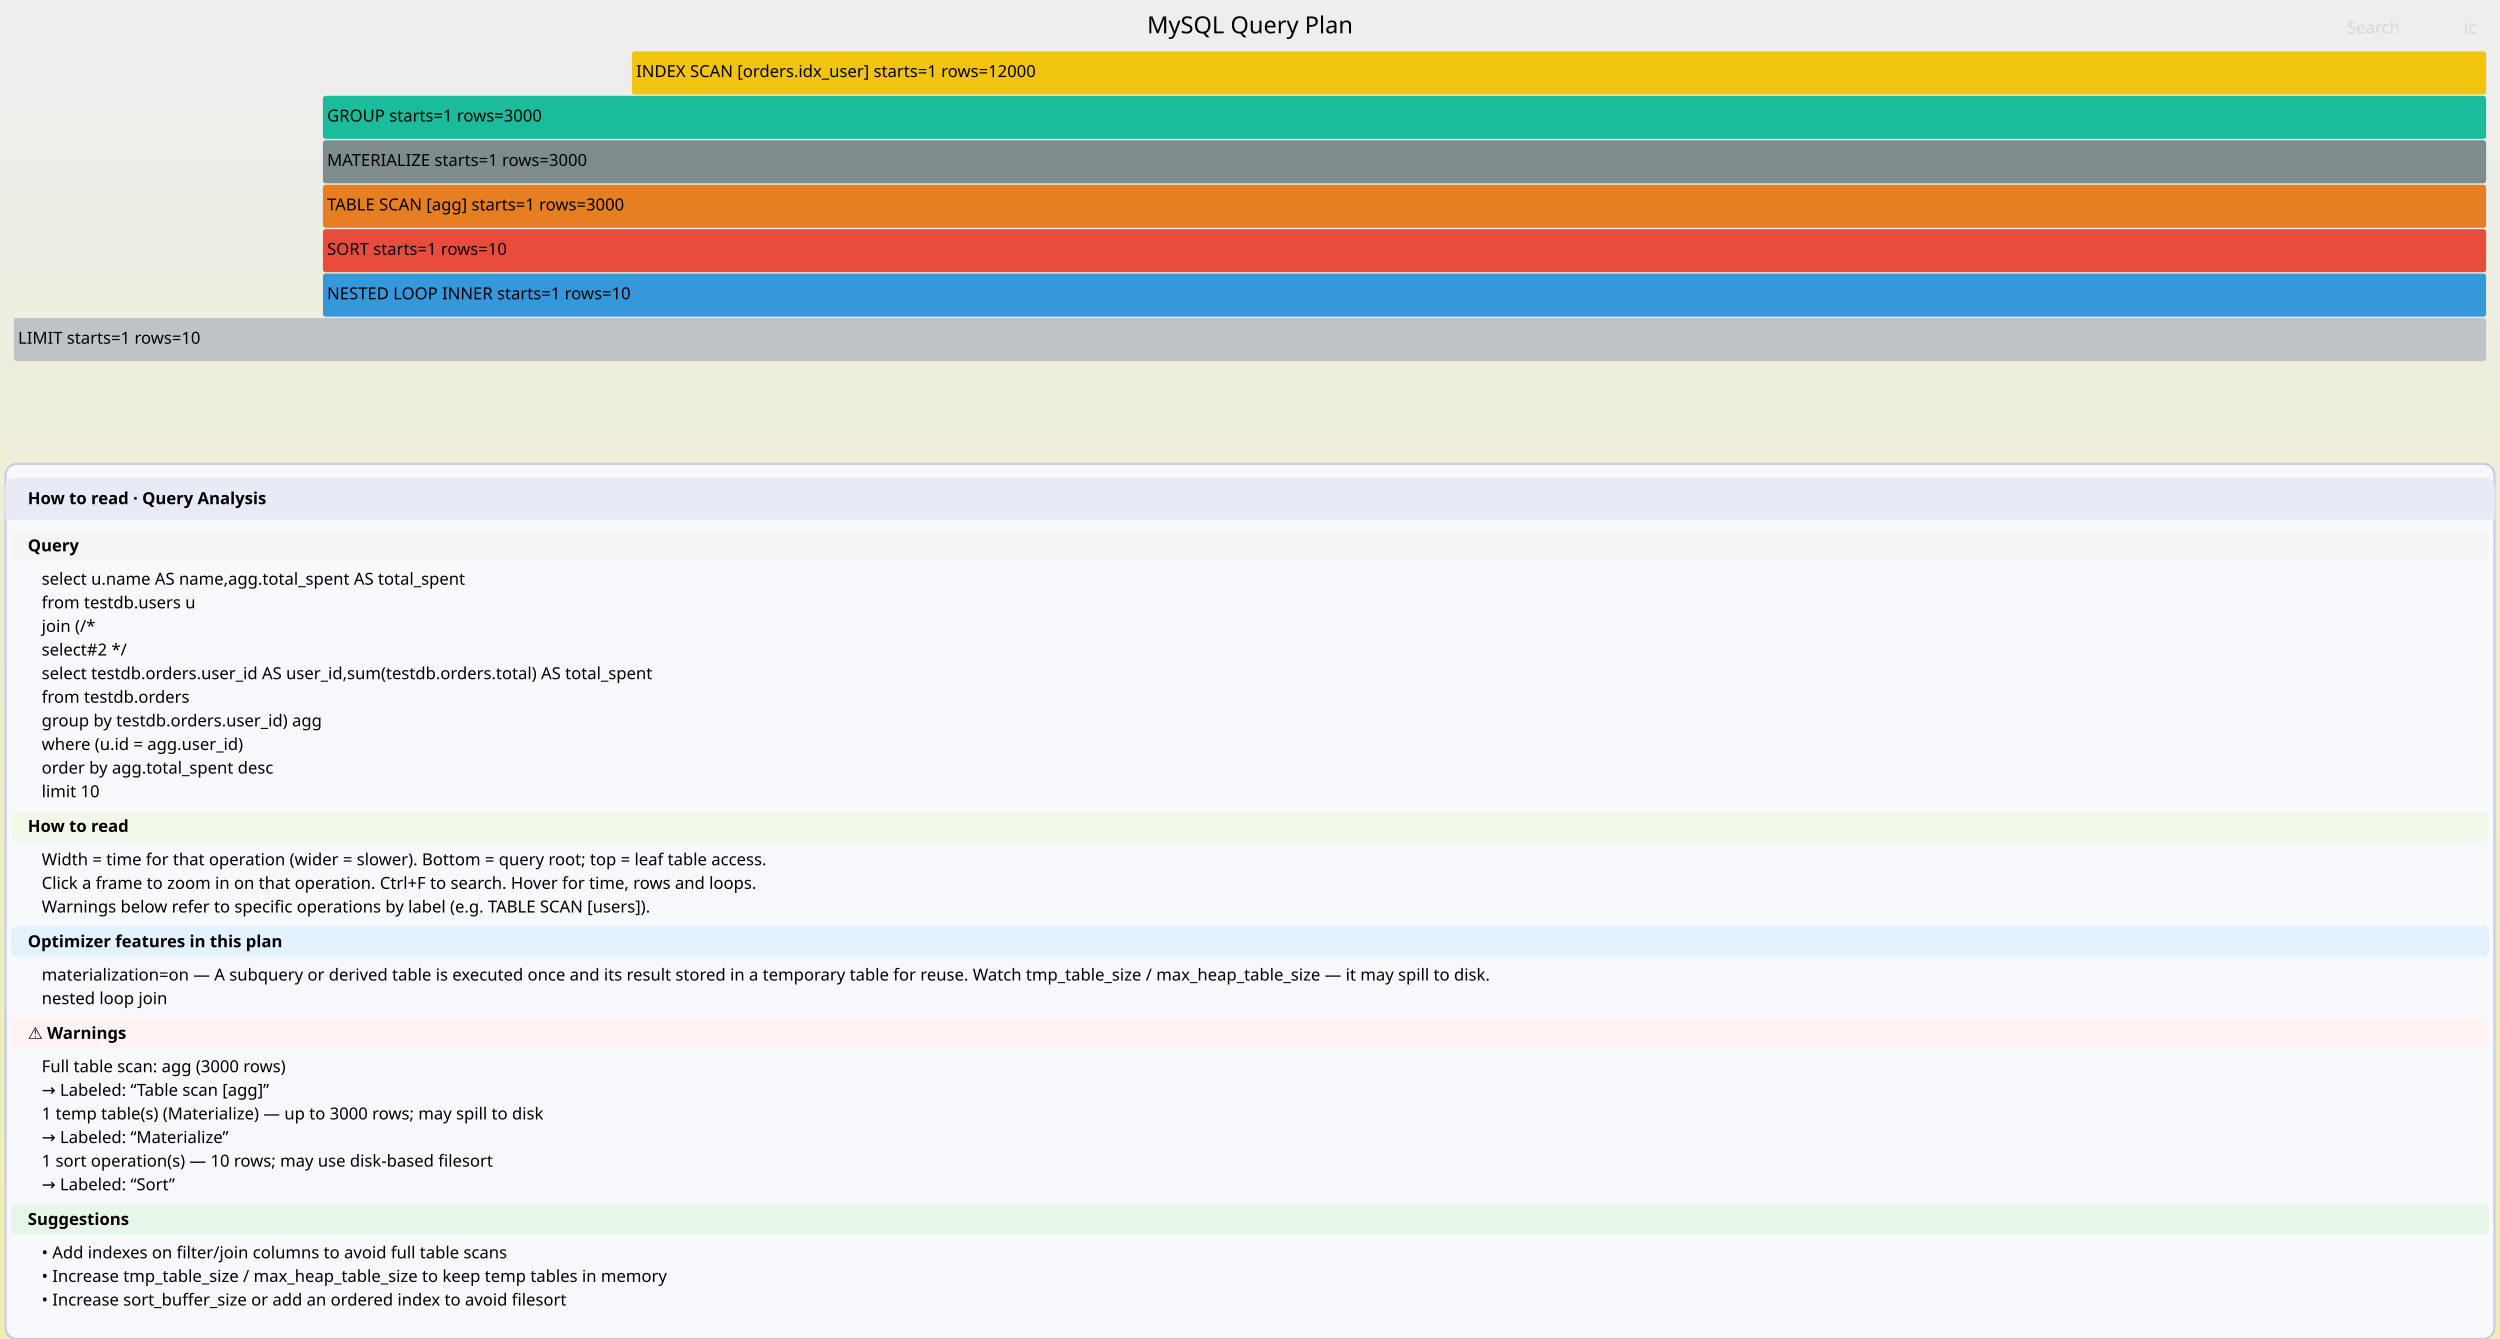
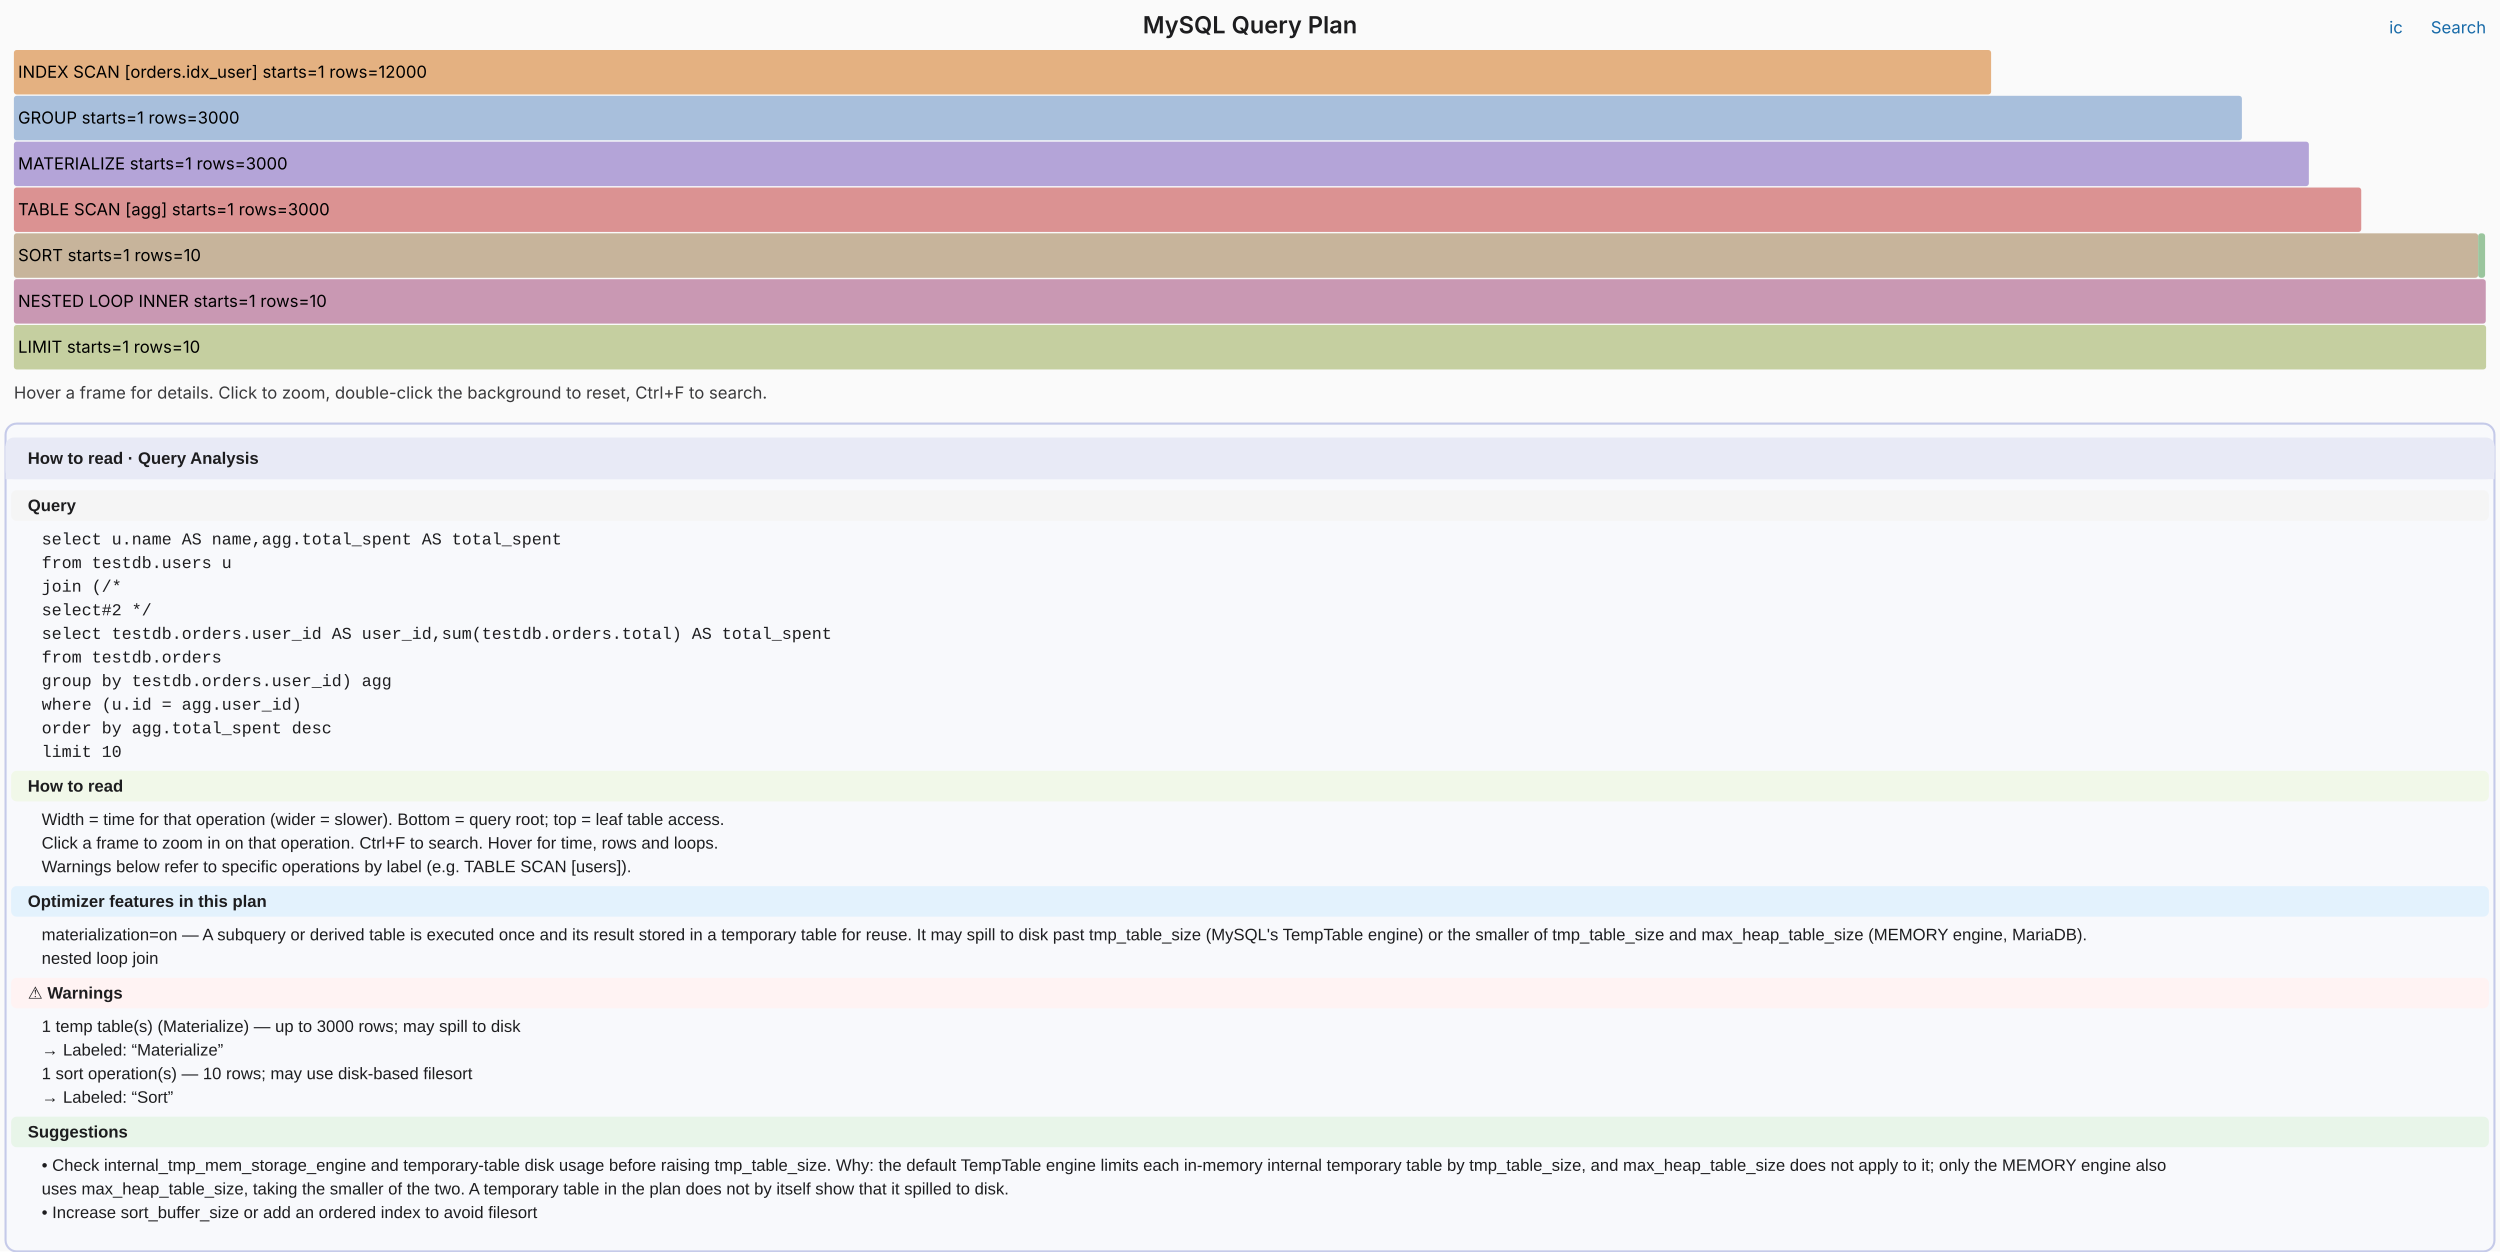
- <svg xmlns="http://www.w3.org/2000/svg" version="1.1" width="1800" height="964" viewBox="0 0 1800 964" style="max-width: 100%; height: auto;">
-   <defs>
-     <linearGradient id="background" y1="0" y2="1" x1="0" x2="0">
-       <stop stop-color="#eeeeee" offset="5%" />
-       <stop stop-color="#eeeeb0" offset="95%" />
-     </linearGradient>
-   </defs>
-   <style type="text/css">text { font-family: Verdana; font-size: 12px; fill: rgb(0,0,0); }
- #search, #ignorecase { opacity:0.1; cursor:pointer; } #search:hover, #search.show, #ignorecase:hover, #ignorecase.show { opacity:1; }
- #title { text-anchor:middle; font-size:17px } #unzoom { cursor:pointer; } #frames &gt; *:hover { stroke:black; stroke-width:0.5; cursor:pointer; } .hide { display:none; } .parent { opacity:0.5; }</style>
-   <rect width="100%" height="100%" fill="url(#background)" />
-   <text id="title" x="900" y="24">MySQL Query Plan</text>
-   <text id="details" x="10" y="309"> </text>
-   <text id="unzoom" class="hide" x="10" y="24">Reset Zoom</text>
-   <text id="search" x="1690" y="24">Search</text>
-   <text id="ignorecase" x="1774" y="24">ic</text>
-   <text id="matched" x="1690" y="309"> </text>
-   <g id="frames">
-     <g>
-       <rect x="232.5" y="69.0" width="1557.5" height="31.0" fill="#1abc9c" rx="2" ry="2" />
-       <text x="235.50" y="87.50">GROUP starts=1 rows=3000</text>
+ <svg xmlns="http://www.w3.org/2000/svg" version="1.1" width="1800" height="901" viewBox="0 0 1800 901" class="mfc-flame" aria-label="MySQL Query Plan" style="max-width: 100%; height: auto;">
+   <style>.mfc-flame{font-family:-apple-system,BlinkMacSystemFont,"Segoe UI",system-ui,sans-serif}.mfc-flame text{font-size:12px;fill:#1d1d1f}.mfc-flame .fg-title{font-size:17px;font-weight:600}.mfc-flame .fg-reset,.mfc-flame .fg-search,.mfc-flame .fg-ic{fill:#176aa8;cursor:pointer}.mfc-flame .fg-reset:hover,.mfc-flame .fg-search:hover,.mfc-flame .fg-ic:hover{text-decoration:underline}.mfc-flame .fg-ic.fg-on{font-weight:700;text-decoration:underline}.mfc-flame .fg-off,.mfc-flame .fg-hidden{display:none}.mfc-flame .frames&gt;g{cursor:pointer}.mfc-flame .frames&gt;g:hover&gt;rect{stroke:#1d1d1f;stroke-width:.6}.mfc-flame .frames text{fill:#000;pointer-events:none}.mfc-flame .fg-ancestor{opacity:.55}.mfc-flame .fg-details{fill:#3a3a3c}.mfc-flame .fg-matched{font-weight:600}</style>
+   <rect x="0" y="0" width="100%" height="100%" fill="#fafafa" />
+   <text class="fg-title" x="900.00" y="24" text-anchor="middle">MySQL Query Plan</text>
+   <text class="fg-reset fg-off" x="10" y="24" role="button">Reset zoom</text>
+   <text class="fg-ic" x="1730" y="24" text-anchor="end" role="button">ic</text>
+   <text class="fg-search" x="1790" y="24" text-anchor="end" role="button">Search</text>
+   <g class="frames" data-left="10" data-span="1780" data-icicle="0" data-measured="1" data-match="#ff38c8">
+     <g data-label="LIMIT starts=1 rows=10">
+       <rect x="10.00" y="234" width="1780.00" height="32" rx="2" ry="2" fill="#c5cfa0" />
+       <text x="13.00" y="254.00">LIMIT starts=1 rows=10</text>
    </g>
-     <g data-teach-index="4">
-       <rect x="455.0" y="37.0" width="1335.0" height="31.0" fill="#f1c40f" rx="2" ry="2" />
-       <text x="458.00" y="55.50">INDEX SCAN [orders.idx_user] starts=1 rows=12000</text>
+     <g data-teach-index="0" data-label="NESTED LOOP INNER starts=1 rows=10">
+       <rect x="10.00" y="201" width="1779.75" height="32" rx="2" ry="2" fill="#c998b3" />
+       <text x="13.00" y="221.00">NESTED LOOP INNER starts=1 rows=10</text>
    </g>
-     <g>
-       <rect x="10.0" y="229.0" width="1780.0" height="31.0" fill="#bdc3c7" rx="2" ry="2" />
-       <text x="13.00" y="247.50">LIMIT starts=1 rows=10</text>
+     <g data-teach-index="1" data-label="SORT starts=1 rows=10">
+       <rect x="10.00" y="168" width="1774.26" height="32" rx="2" ry="2" fill="#c7b49b" />
+       <text x="13.00" y="188.00">SORT starts=1 rows=10</text>
    </g>
-     <g data-teach-index="3">
-       <rect x="232.5" y="101.0" width="1557.5" height="31.0" fill="#7f8c8d" rx="2" ry="2" />
-       <text x="235.50" y="119.50">MATERIALIZE starts=1 rows=3000</text>
+     <g data-teach-index="2" data-label="TABLE SCAN [agg] starts=1 rows=3000">
+       <rect x="10.00" y="135" width="1690.09" height="32" rx="2" ry="2" fill="#db9292" />
+       <text x="13.00" y="155.00">TABLE SCAN [agg] starts=1 rows=3000</text>
    </g>
-     <g data-teach-index="0">
-       <rect x="232.5" y="197.0" width="1557.5" height="31.0" fill="#3498db" rx="2" ry="2" />
-       <text x="235.50" y="215.50">NESTED LOOP INNER starts=1 rows=10</text>
+     <g data-teach-index="3" data-label="MATERIALIZE starts=1 rows=3000">
+       <rect x="10.00" y="102" width="1652.38" height="32" rx="2" ry="2" fill="#b4a4d8" />
+       <text x="13.00" y="122.00">MATERIALIZE starts=1 rows=3000</text>
    </g>
-     <g data-teach-index="1">
-       <rect x="232.5" y="165.0" width="1557.5" height="31.0" fill="#e74c3c" rx="2" ry="2" />
-       <text x="235.50" y="183.50">SORT starts=1 rows=10</text>
+     <g data-label="GROUP starts=1 rows=3000">
+       <rect x="10.00" y="69" width="1604.17" height="32" rx="2" ry="2" fill="#a8bfdc" />
+       <text x="13.00" y="89.00">GROUP starts=1 rows=3000</text>
    </g>
-     <g data-teach-index="2">
-       <rect x="232.5" y="133.0" width="1557.5" height="31.0" fill="#e67e22" rx="2" ry="2" />
-       <text x="235.50" y="151.50">TABLE SCAN [agg] starts=1 rows=3000</text>
+     <g data-teach-index="4" data-label="INDEX SCAN [orders.idx_user] starts=1 rows=12000">
+       <rect x="10.00" y="36" width="1423.60" height="32" rx="2" ry="2" fill="#e4b181" />
+       <text x="13.00" y="56.00">INDEX SCAN [orders.idx_user] starts=1 rows=12000</text>
+     </g>
+     <g data-teach-index="5" data-label="SINGLE ROW LOOKUP [users.PRIMARY] starts=10 rows=1">
+       <rect x="1784.26" y="168" width="5.00" height="32" rx="2" ry="2" fill="#9ac59d" />
+       <text x="1787.26" y="188.00" />
    </g>
  </g>
-   <rect x="4" y="334" width="1792" height="630" fill="#f8f9fc" stroke="#c5cae9" stroke-width="1.5" rx="8" />
-   <rect x="4" y="344" width="1792" height="30" fill="#e8eaf6" rx="6" />
-   <rect x="4" y="350" width="1792" height="24" fill="#e8eaf6" />
-   <text x="20" y="363" font-family="Arial,sans-serif" font-size="13" font-weight="bold" fill="#283593">How to read · Query Analysis</text>
-   <rect x="8" y="382" width="1784" height="22" fill="#f5f5f5" rx="4" />
-   <text x="20" y="397" font-family="Arial,sans-serif" font-size="11" font-weight="bold" fill="#37474f">Query</text>
-   <text x="30" y="421" font-family="Courier New,Courier,monospace" font-size="11" fill="#263238">select u.name AS name,agg.total_spent AS total_spent</text>
-   <text x="30" y="438" font-family="Courier New,Courier,monospace" font-size="11" fill="#263238">from testdb.users u</text>
-   <text x="30" y="455" font-family="Courier New,Courier,monospace" font-size="11" fill="#263238">  join (/*</text>
-   <text x="30" y="472" font-family="Courier New,Courier,monospace" font-size="11" fill="#263238">select#2 */</text>
-   <text x="30" y="489" font-family="Courier New,Courier,monospace" font-size="11" fill="#263238">select testdb.orders.user_id AS user_id,sum(testdb.orders.total) AS total_spent</text>
-   <text x="30" y="506" font-family="Courier New,Courier,monospace" font-size="11" fill="#263238">from testdb.orders</text>
-   <text x="30" y="523" font-family="Courier New,Courier,monospace" font-size="11" fill="#263238">group by testdb.orders.user_id) agg</text>
-   <text x="30" y="540" font-family="Courier New,Courier,monospace" font-size="11" fill="#263238">where (u.id = agg.user_id)</text>
-   <text x="30" y="557" font-family="Courier New,Courier,monospace" font-size="11" fill="#263238">order by agg.total_spent desc</text>
-   <text x="30" y="574" font-family="Courier New,Courier,monospace" font-size="11" fill="#263238">limit 10</text>
-   <rect x="8" y="584" width="1784" height="22" fill="#f1f8e9" rx="4" />
-   <text x="20" y="599" font-family="Arial,sans-serif" font-size="11" font-weight="bold" fill="#33691e">How to read</text>
-   <text x="30" y="623" font-family="Arial,sans-serif" font-size="11" fill="#455a64">Width = time for that operation (wider = slower). Bottom = query root; top = leaf table access.</text>
-   <text x="30" y="640" font-family="Arial,sans-serif" font-size="11" fill="#455a64">Click a frame to zoom in on that operation. Ctrl+F to search. Hover for time, rows and loops.</text>
-   <text x="30" y="657" font-family="Arial,sans-serif" font-size="11" fill="#455a64">Warnings below refer to specific operations by label (e.g. TABLE SCAN [users]).</text>
-   <rect x="8" y="667" width="1784" height="22" fill="#e3f2fd" rx="4" />
-   <text x="20" y="682" font-family="Arial,sans-serif" font-size="11" font-weight="bold" fill="#0d47a1">Optimizer features in this plan</text>
-   <text x="30" y="706" font-family="Arial,sans-serif" font-size="11" fill="#1565c0">materialization=on — A subquery or derived table is executed once and its result stored in a temporary table for reuse. Watch tmp_table_size / max_heap_table_size — it may spill to disk.</text>
-   <text x="30" y="723" font-family="Arial,sans-serif" font-size="11" fill="#1565c0">nested loop join</text>
-   <rect x="8" y="733" width="1784" height="22" fill="#fff3f3" rx="4" />
-   <text x="20" y="748" font-family="Arial,sans-serif" font-size="11" font-weight="bold" fill="#b71c1c">⚠  Warnings</text>
-   <text x="30" y="772" font-family="Arial,sans-serif" font-size="11" fill="#c62828">Full table scan: agg (3000 rows)</text>
-   <text x="30" y="789" font-family="Arial,sans-serif" font-size="11" fill="#c62828">→ Labeled: “Table scan [agg]”</text>
-   <text x="30" y="806" font-family="Arial,sans-serif" font-size="11" fill="#c62828">1 temp table(s) (Materialize) — up to 3000 rows; may spill to disk</text>
-   <text x="30" y="823" font-family="Arial,sans-serif" font-size="11" fill="#c62828">→ Labeled: “Materialize”</text>
-   <text x="30" y="840" font-family="Arial,sans-serif" font-size="11" fill="#c62828">1 sort operation(s) — 10 rows; may use disk-based filesort</text>
-   <text x="30" y="857" font-family="Arial,sans-serif" font-size="11" fill="#c62828">→ Labeled: “Sort”</text>
-   <rect x="8" y="867" width="1784" height="22" fill="#e8f5e9" rx="4" />
-   <text x="20" y="882" font-family="Arial,sans-serif" font-size="11" font-weight="bold" fill="#1b5e20">Suggestions</text>
-   <text x="30" y="906" font-family="Arial,sans-serif" font-size="11" fill="#2e7d32">•  Add indexes on filter/join columns to avoid full table scans</text>
-   <text x="30" y="923" font-family="Arial,sans-serif" font-size="11" fill="#2e7d32">•  Increase tmp_table_size / max_heap_table_size to keep temp tables in memory</text>
-   <text x="30" y="940" font-family="Arial,sans-serif" font-size="11" fill="#2e7d32">•  Increase sort_buffer_size or add an ordered index to avoid filesort</text>
+   <text class="fg-details" x="10" y="287">Hover a frame for details. Click to zoom, double-click the background to reset, Ctrl+F to search.</text>
+   <text class="fg-matched" x="1790" y="287" text-anchor="end" />
+   <rect x="4" y="305" width="1792" height="596" fill="#f8f9fc" stroke="#c5cae9" stroke-width="1.5" rx="8" />
+   <rect x="4" y="315" width="1792" height="30" fill="#e8eaf6" rx="6" />
+   <rect x="4" y="321" width="1792" height="24" fill="#e8eaf6" />
+   <text x="20" y="334" font-family="Arial,sans-serif" font-size="13" font-weight="bold" fill="#283593">How to read · Query Analysis</text>
+   <rect x="8" y="353" width="1784" height="22" fill="#f5f5f5" rx="4" />
+   <text x="20" y="368" font-family="Arial,sans-serif" font-size="11" font-weight="bold" fill="#37474f">Query</text>
+   <text x="30" y="392" font-family="Courier New,Courier,monospace" font-size="11" fill="#263238">select u.name AS name,agg.total_spent AS total_spent</text>
+   <text x="30" y="409" font-family="Courier New,Courier,monospace" font-size="11" fill="#263238">from testdb.users u</text>
+   <text x="30" y="426" font-family="Courier New,Courier,monospace" font-size="11" fill="#263238">  join (/*</text>
+   <text x="30" y="443" font-family="Courier New,Courier,monospace" font-size="11" fill="#263238">select#2 */</text>
+   <text x="30" y="460" font-family="Courier New,Courier,monospace" font-size="11" fill="#263238">select testdb.orders.user_id AS user_id,sum(testdb.orders.total) AS total_spent</text>
+   <text x="30" y="477" font-family="Courier New,Courier,monospace" font-size="11" fill="#263238">from testdb.orders</text>
+   <text x="30" y="494" font-family="Courier New,Courier,monospace" font-size="11" fill="#263238">group by testdb.orders.user_id) agg</text>
+   <text x="30" y="511" font-family="Courier New,Courier,monospace" font-size="11" fill="#263238">where (u.id = agg.user_id)</text>
+   <text x="30" y="528" font-family="Courier New,Courier,monospace" font-size="11" fill="#263238">order by agg.total_spent desc</text>
+   <text x="30" y="545" font-family="Courier New,Courier,monospace" font-size="11" fill="#263238">limit 10</text>
+   <rect x="8" y="555" width="1784" height="22" fill="#f1f8e9" rx="4" />
+   <text x="20" y="570" font-family="Arial,sans-serif" font-size="11" font-weight="bold" fill="#33691e">How to read</text>
+   <text x="30" y="594" font-family="Arial,sans-serif" font-size="11" fill="#455a64">Width = time for that operation (wider = slower). Bottom = query root; top = leaf table access.</text>
+   <text x="30" y="611" font-family="Arial,sans-serif" font-size="11" fill="#455a64">Click a frame to zoom in on that operation. Ctrl+F to search. Hover for time, rows and loops.</text>
+   <text x="30" y="628" font-family="Arial,sans-serif" font-size="11" fill="#455a64">Warnings below refer to specific operations by label (e.g. TABLE SCAN [users]).</text>
+   <rect x="8" y="638" width="1784" height="22" fill="#e3f2fd" rx="4" />
+   <text x="20" y="653" font-family="Arial,sans-serif" font-size="11" font-weight="bold" fill="#0d47a1">Optimizer features in this plan</text>
+   <text x="30" y="677" font-family="Arial,sans-serif" font-size="11" fill="#1565c0">materialization=on — A subquery or derived table is executed once and its result stored in a temporary table for reuse. It may spill to disk past tmp_table_size (MySQL's TempTable engine) or the smaller of tmp_table_size and max_heap_table_size (MEMORY engine, MariaDB).</text>
+   <text x="30" y="694" font-family="Arial,sans-serif" font-size="11" fill="#1565c0">nested loop join</text>
+   <rect x="8" y="704" width="1784" height="22" fill="#fff3f3" rx="4" />
+   <text x="20" y="719" font-family="Arial,sans-serif" font-size="11" font-weight="bold" fill="#b71c1c">⚠  Warnings</text>
+   <text x="30" y="743" font-family="Arial,sans-serif" font-size="11" fill="#c62828">1 temp table(s) (Materialize) — up to 3000 rows; may spill to disk</text>
+   <text x="30" y="760" font-family="Arial,sans-serif" font-size="11" fill="#c62828">→ Labeled: “Materialize”</text>
+   <text x="30" y="777" font-family="Arial,sans-serif" font-size="11" fill="#c62828">1 sort operation(s) — 10 rows; may use disk-based filesort</text>
+   <text x="30" y="794" font-family="Arial,sans-serif" font-size="11" fill="#c62828">→ Labeled: “Sort”</text>
+   <rect x="8" y="804" width="1784" height="22" fill="#e8f5e9" rx="4" />
+   <text x="20" y="819" font-family="Arial,sans-serif" font-size="11" font-weight="bold" fill="#1b5e20">Suggestions</text>
+   <text x="30" y="843" font-family="Arial,sans-serif" font-size="11" fill="#2e7d32">•  Check internal_tmp_mem_storage_engine and temporary-table disk usage before raising tmp_table_size. Why: the default TempTable engine limits each in-memory internal temporary table by tmp_table_size, and max_heap_table_size does not apply to it; only the MEMORY engine also</text>
+   <text x="30" y="860" font-family="Arial,sans-serif" font-size="11" fill="#2e7d32">uses max_heap_table_size, taking the smaller of the two. A temporary table in the plan does not by itself show that it spilled to disk.</text>
+   <text x="30" y="877" font-family="Arial,sans-serif" font-size="11" fill="#2e7d32">•  Increase sort_buffer_size or add an ordered index to avoid filesort</text>
</svg>
